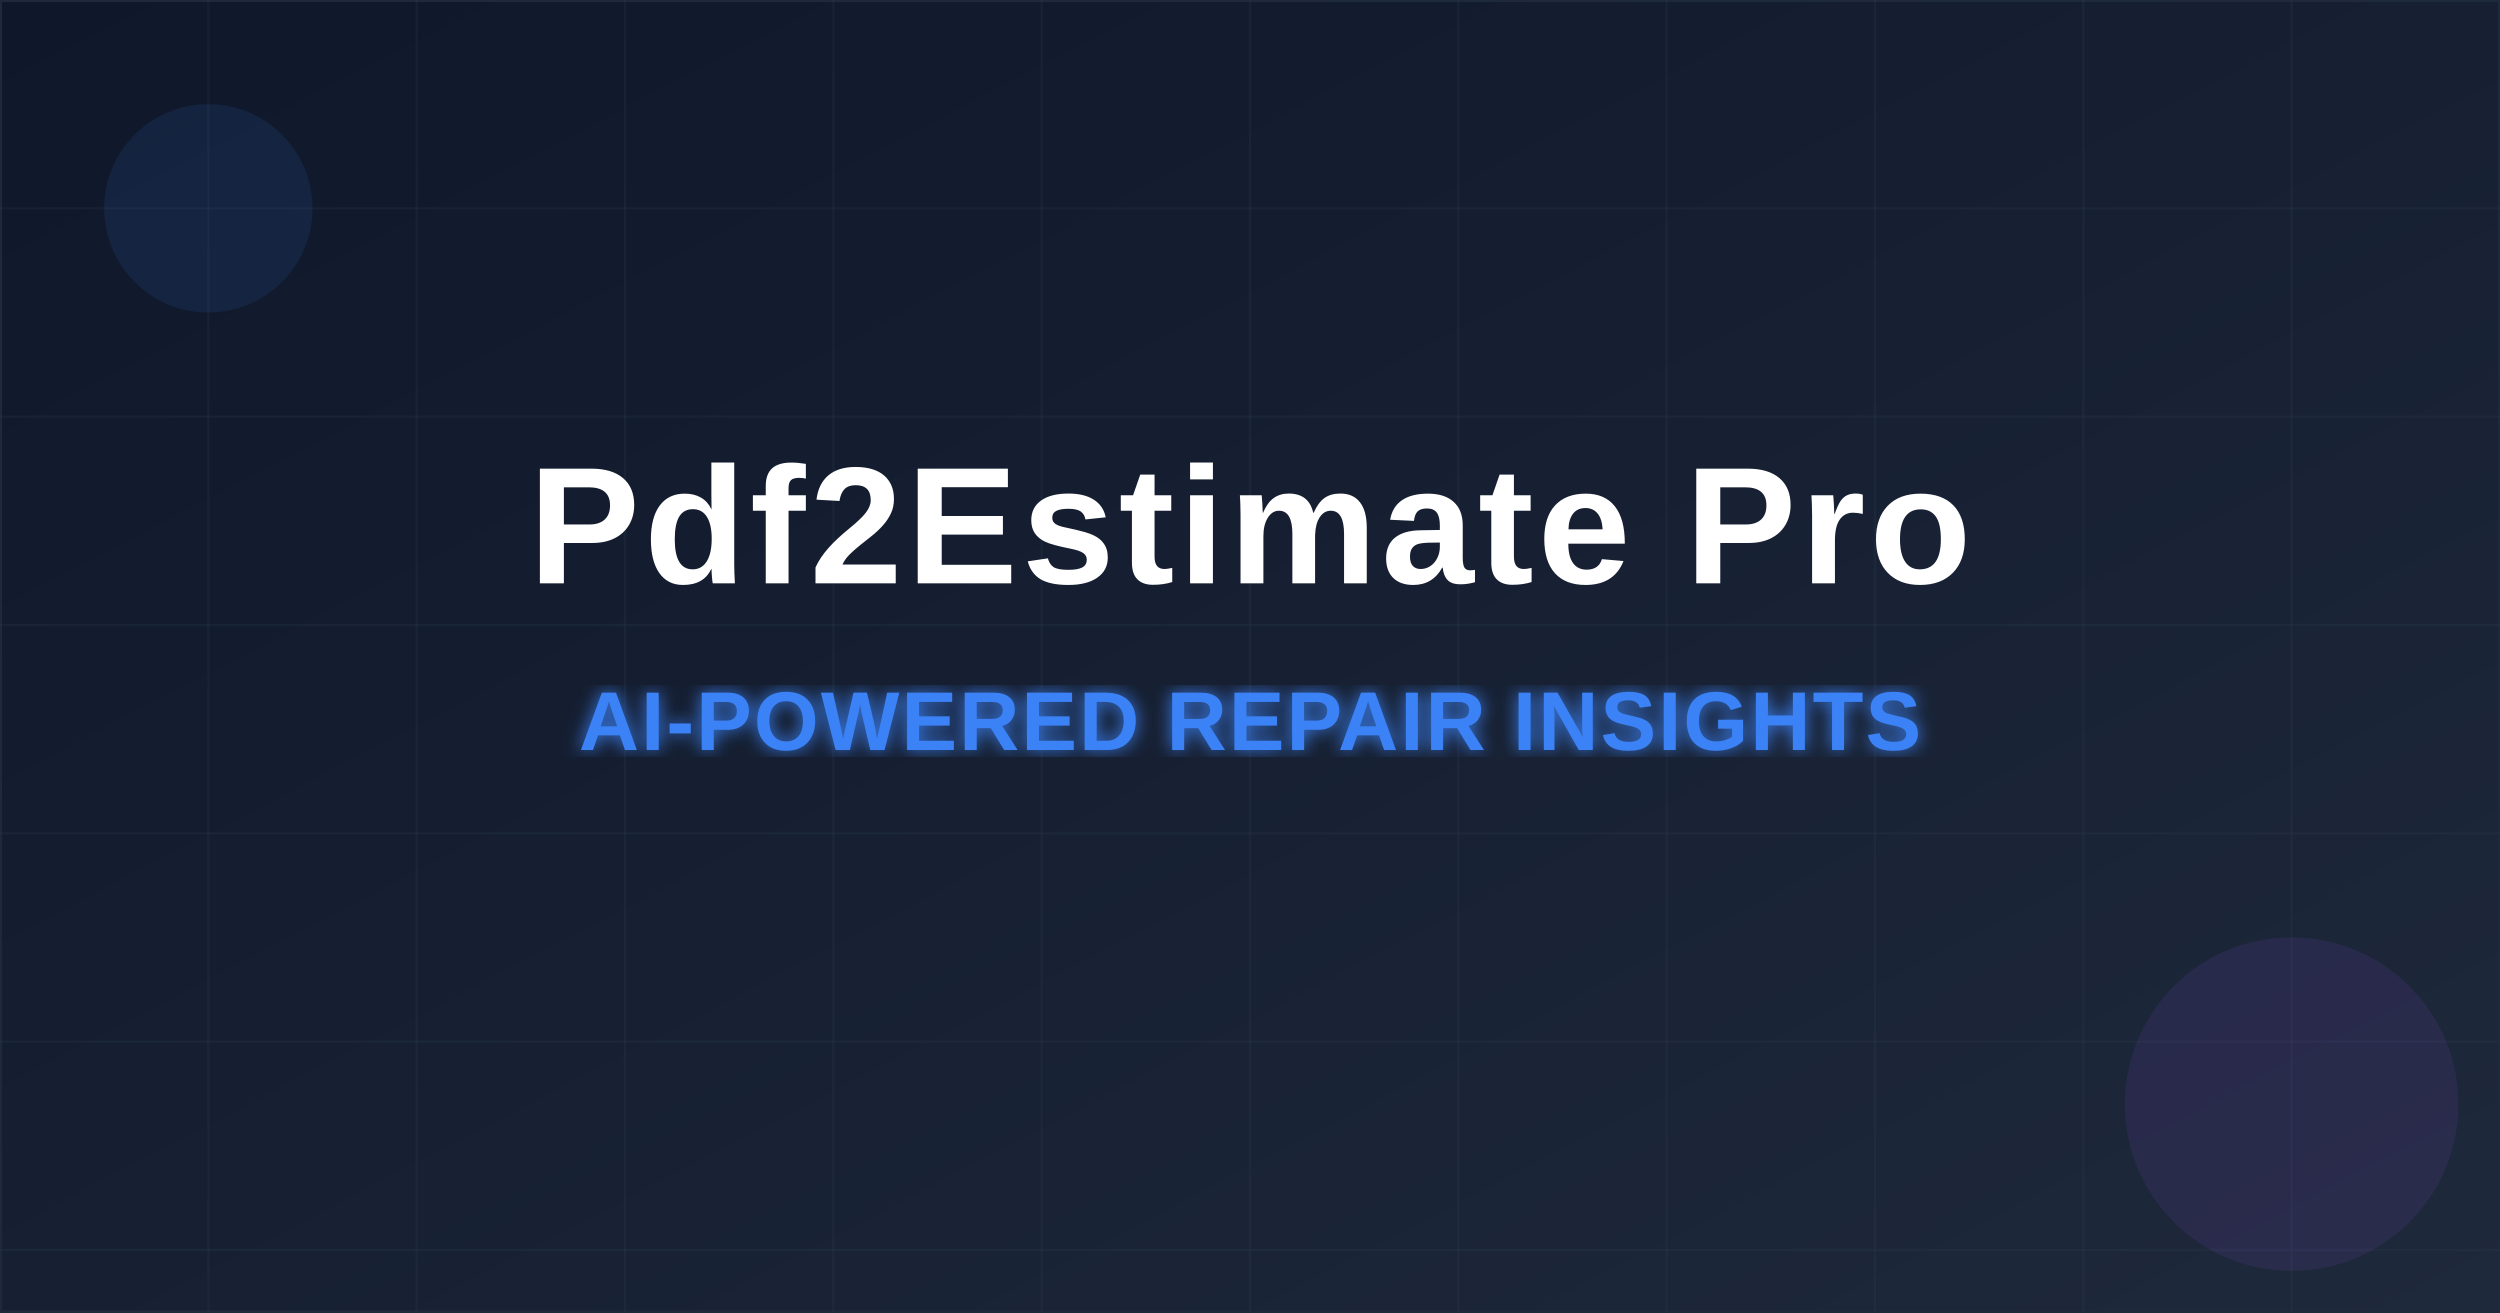
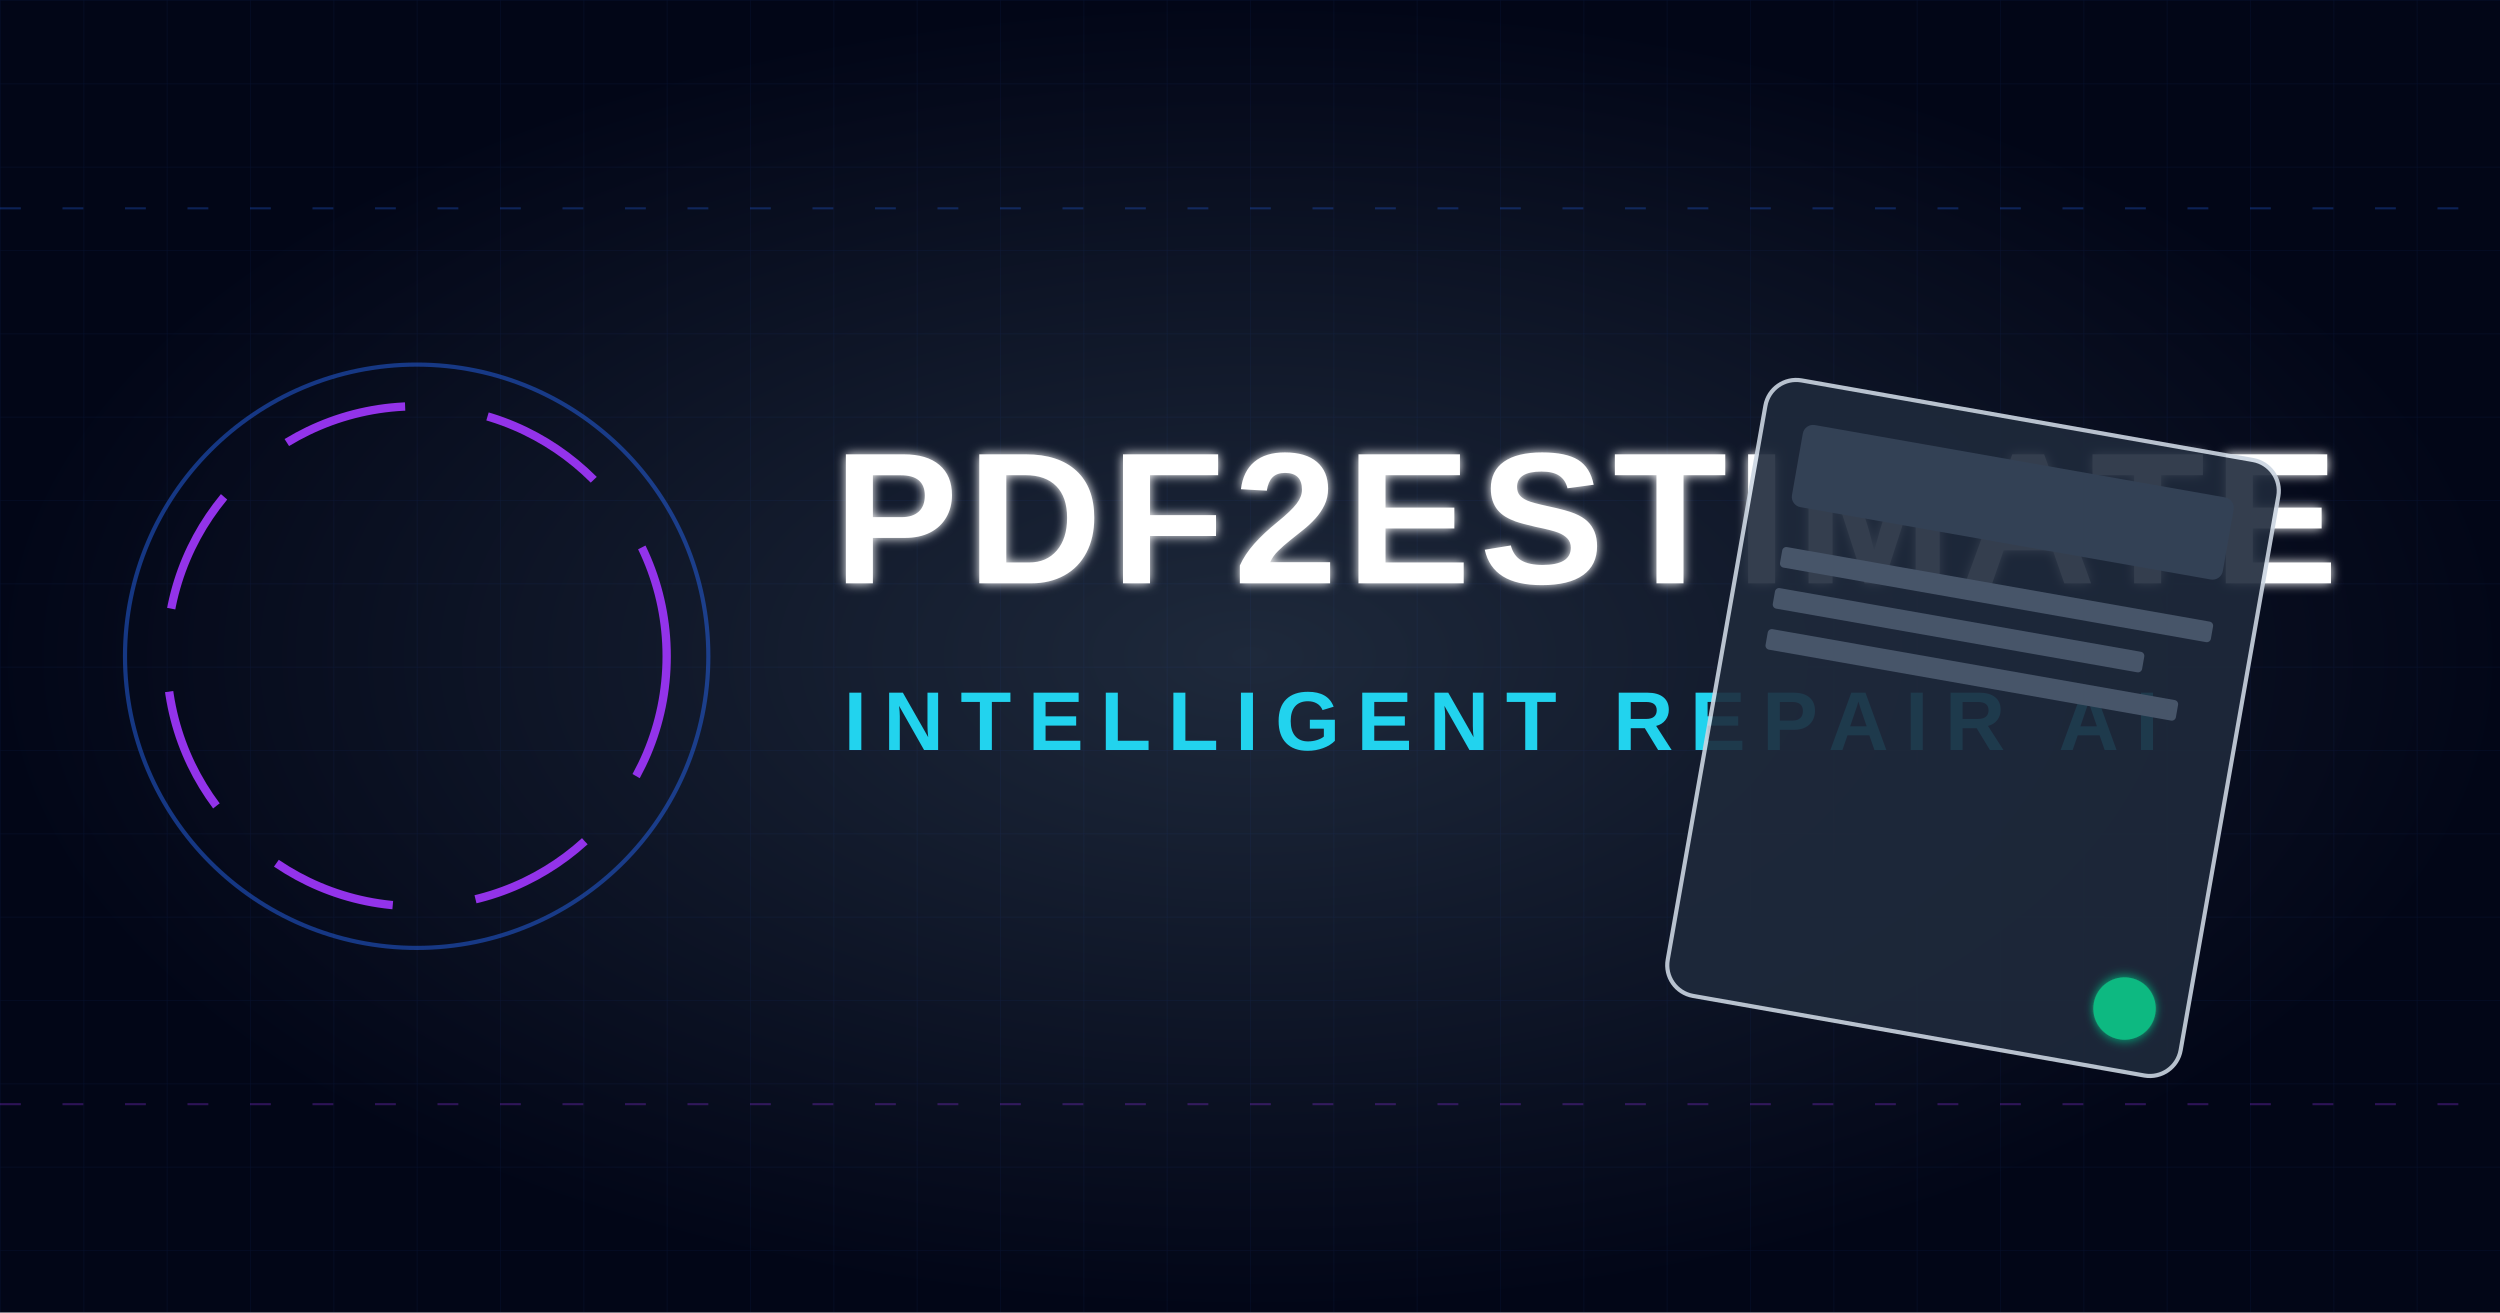
<svg xmlns="http://www.w3.org/2000/svg" viewBox="0 0 1200 630">
  <defs>
-     <linearGradient id="bg" x1="0%" y1="0%" x2="100%" y2="100%">
-       <stop offset="0%" style="stop-color:#0f172a;stop-opacity:1" />
-       <stop offset="100%" style="stop-color:#1e293b;stop-opacity:1" />
-     </linearGradient>
-     <filter id="glow">
-       <feGaussianBlur stdDeviation="4" result="coloredBlur" />
+     <radialGradient id="gradBg" cx="50%" cy="50%" r="50%" fx="50%" fy="50%">
+       <stop offset="0%" style="stop-color:#1e293b;stop-opacity:1" />
+       <stop offset="100%" style="stop-color:#020617;stop-opacity:1" />
+     </radialGradient>
+     <pattern id="gridSmall" width="40" height="40" patternUnits="userSpaceOnUse">
+       <path d="M 40 0 L 0 0 0 40" fill="none" stroke="#2563eb" stroke-width="0.5" opacity="0.1" />
+     </pattern>
+     <filter id="textGlow">
+       <feGaussianBlur stdDeviation="2.5" result="coloredBlur" />
      <feMerge>
        <feMergeNode in="coloredBlur" />
        <feMergeNode in="SourceGraphic" />
      </feMerge>
    </filter>
  </defs>
-   <rect width="1200" height="630" fill="url(#bg)" />
-   <path d="M0 0 L1200 0 L1200 630 L0 630 Z" fill="none" stroke="#1e293b" stroke-width="2" />
-   <path d="M100 0 L100 630 M200 0 L200 630 M300 0 L300 630 M400 0 L400 630 M500 0 L500 630 M600 0 L600 630 M700 0 L700 630 M800 0 L800 630 M900 0 L900 630 M1000 0 L1000 630 M1100 0 L1100 630" stroke="#334155" stroke-width="1" opacity="0.2" />
-   <path d="M0 100 L1200 100 M0 200 L1200 200 M0 300 L1200 300 M0 400 L1200 400 M0 500 L1200 500 M0 600 L1200 600" stroke="#334155" stroke-width="1" opacity="0.2" />
-   <text x="600" y="280" font-family="'Arial', sans-serif" font-weight="900" font-size="80" fill="#fff" text-anchor="middle" letter-spacing="2">Pdf2Estimate Pro</text>
-   <text x="600" y="360" font-family="'Arial', sans-serif" font-weight="bold" font-size="40" fill="#3b82f6" text-anchor="middle" letter-spacing="1" filter="url(#glow)">AI-POWERED REPAIR INSIGHTS</text>
-   <circle cx="100" cy="100" r="50" fill="#3b82f6" opacity="0.1" />
-   <circle cx="1100" cy="530" r="80" fill="#a855f7" opacity="0.1" />
+   <rect width="100%" height="100%" fill="url(#gradBg)" />
+   <rect width="100%" height="100%" fill="url(#gridSmall)" />
+   <path d="M0 100 L1200 100" stroke="#2563eb" stroke-width="1" opacity="0.3" stroke-dasharray="10,20">
+     <animate attributeName="stroke-dashoffset" from="1000" to="0" dur="20s" repeatCount="indefinite" />
+   </path>
+   <path d="M0 530 L1200 530" stroke="#9333ea" stroke-width="1" opacity="0.3" stroke-dasharray="10,20">
+     <animate attributeName="stroke-dashoffset" from="0" to="1000" dur="20s" repeatCount="indefinite" />
+   </path>
+   <circle cx="200" cy="315" r="140" fill="none" stroke="#2563eb" stroke-width="2" opacity="0.5" />
+   <circle cx="200" cy="315" r="120" fill="none" stroke="#9333ea" stroke-width="4" stroke-dasharray="60, 40">
+     <animateTransform attributeName="transform" type="rotate" from="0 200 315" to="360 200 315" dur="30s" repeatCount="indefinite" />
+   </circle>
+   <text x="400" y="280" font-family="'Orbitron', 'Arial', sans-serif" font-weight="900" font-size="90" fill="#fff" letter-spacing="4" filter="url(#textGlow)">PDF2ESTIMATE</text>
+   <text x="405" y="360" font-family="'Arial', sans-serif" font-weight="bold" font-size="40" fill="#22d3ee" letter-spacing="8">INTELLIGENT REPAIR AI</text>
+   <g transform="translate(850, 180) rotate(10)">
+     <rect x="0" y="0" width="250" height="300" rx="15" fill="#1e293b" stroke="#cbd5e1" stroke-width="2" opacity="0.9" />
+     <rect x="20" y="20" width="210" height="40" rx="5" fill="#334155" />
+     <rect x="20" y="80" width="210" height="10" rx="2" fill="#475569" />
+     <rect x="20" y="100" width="180" height="10" rx="2" fill="#475569" />
+     <rect x="20" y="120" width="200" height="10" rx="2" fill="#475569" />
+     <circle cx="220" cy="270" r="15" fill="#10b981" filter="url(#textGlow)" />
+   </g>
</svg>
